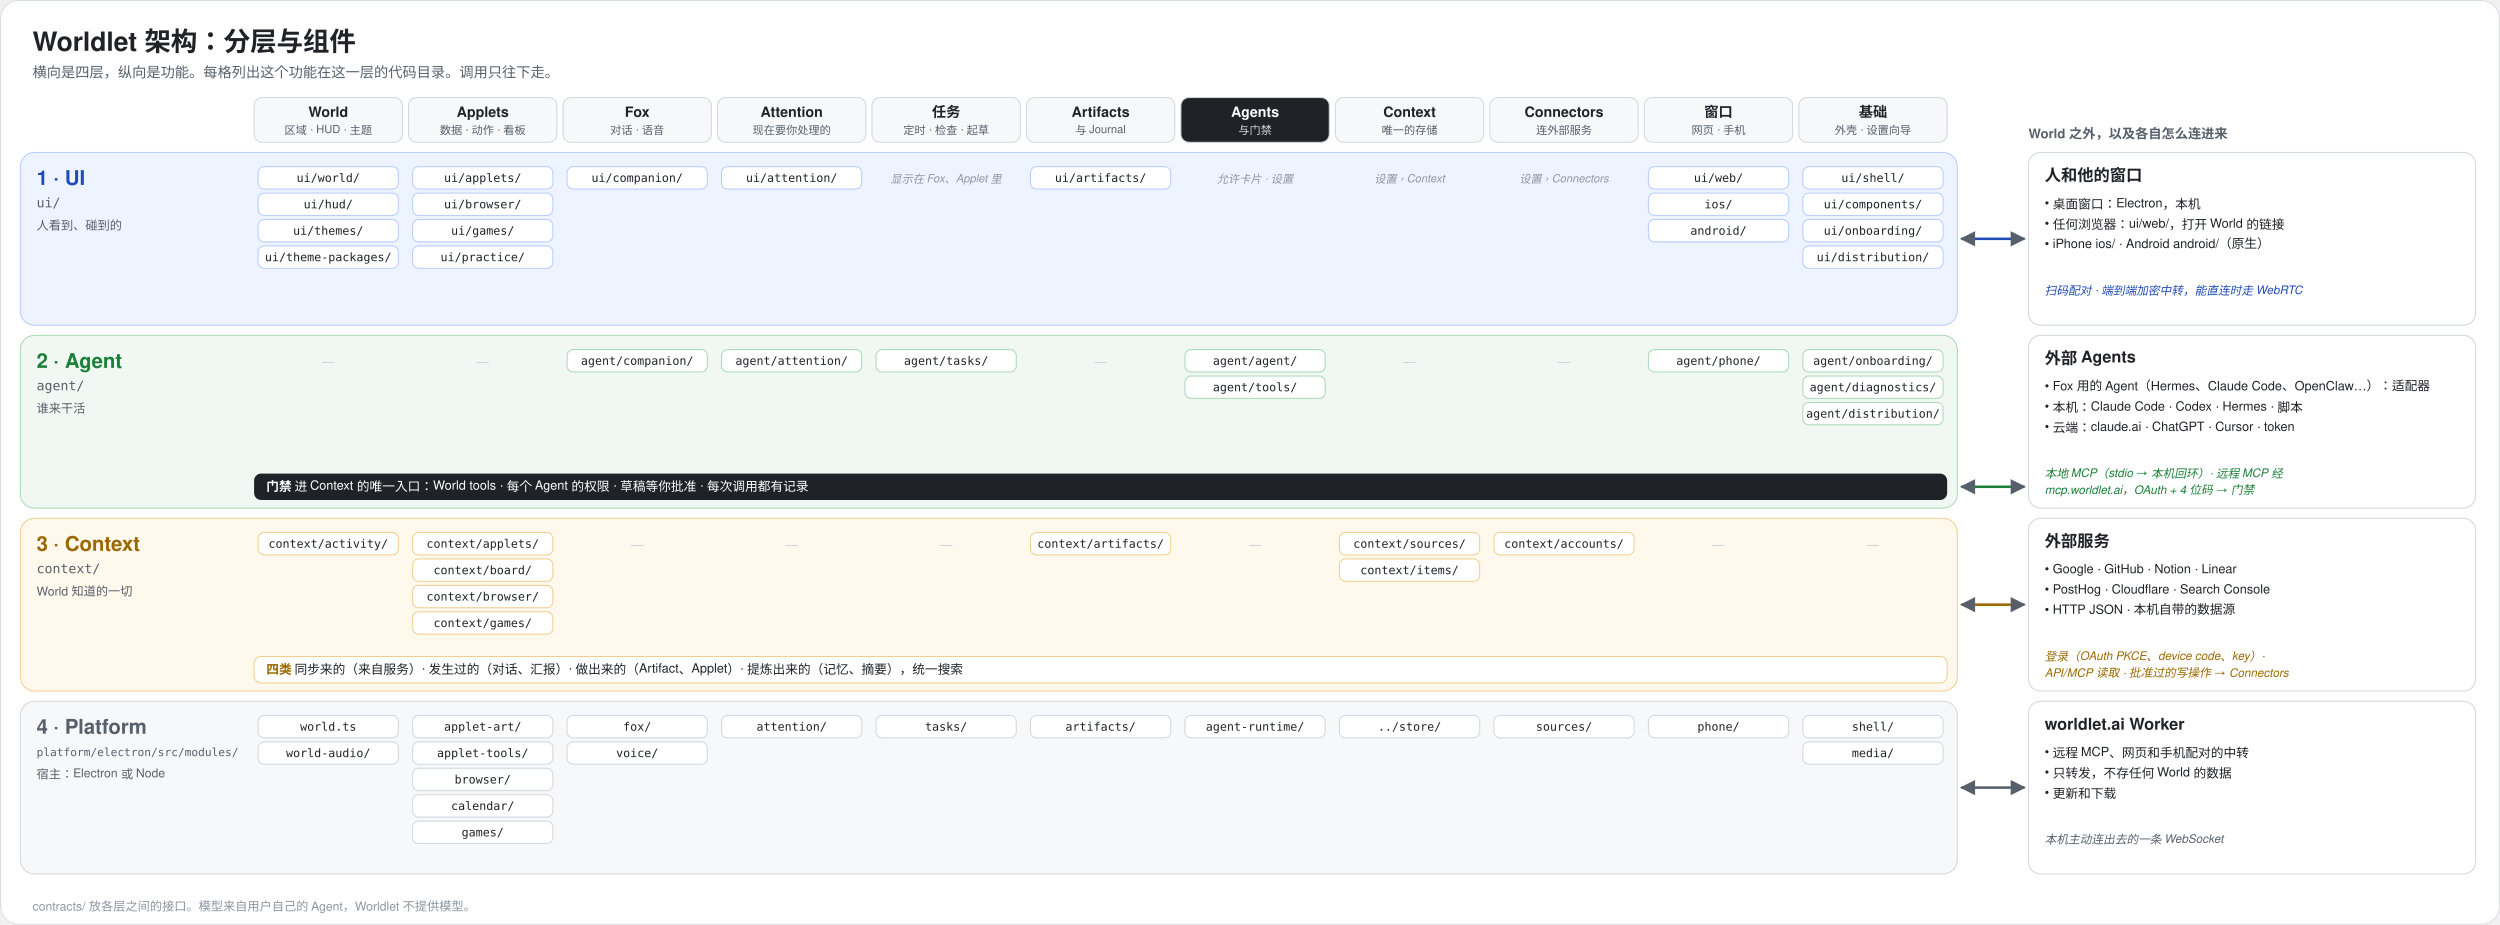
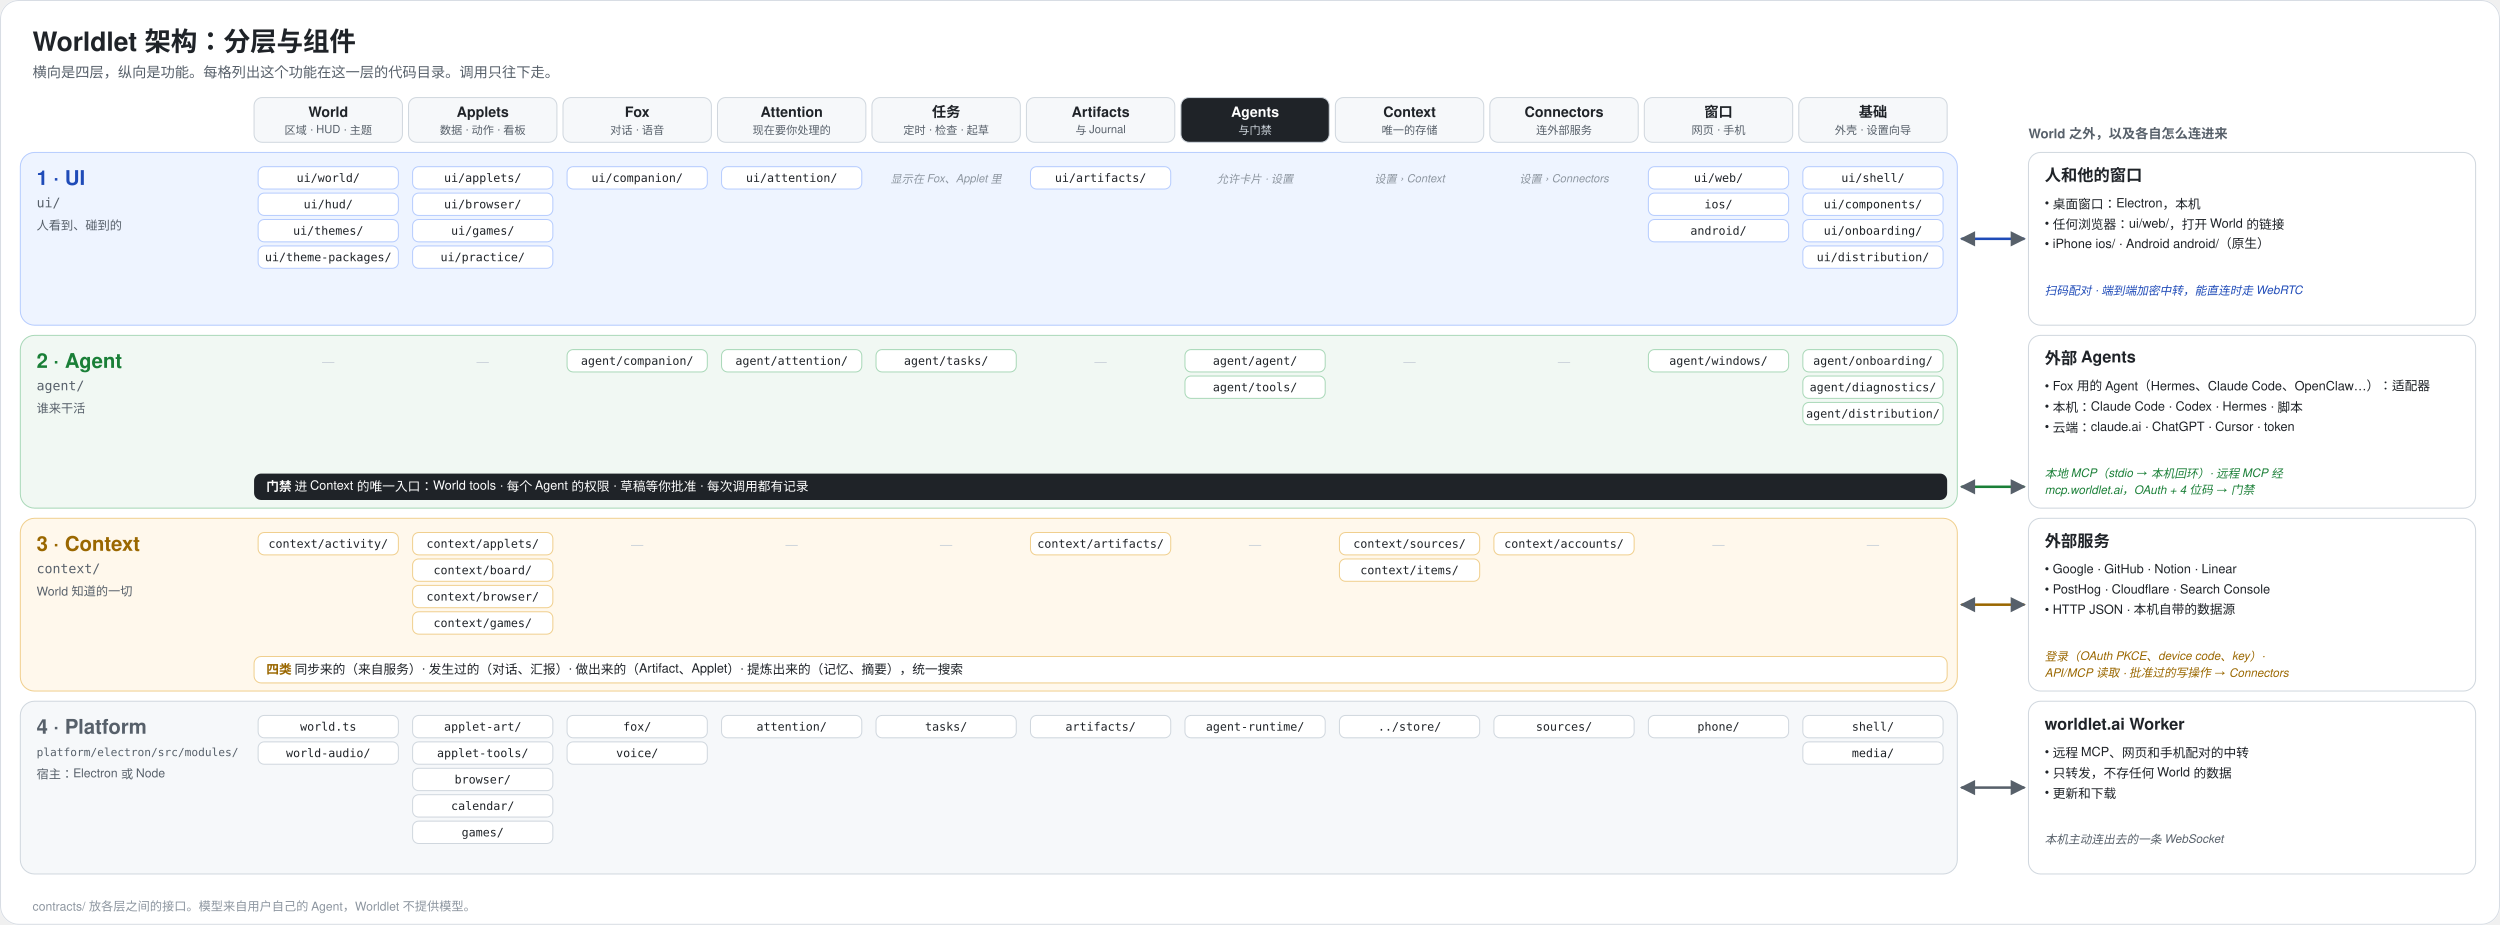
<svg xmlns="http://www.w3.org/2000/svg" width="2460" height="910" viewBox="0 0 2460 910" font-family="-apple-system, 'Segoe UI', Helvetica, Arial, sans-serif">
  <defs>
    <marker id="ar" viewBox="0 0 10 10" refX="9" refY="5" markerWidth="6" markerHeight="6" orient="auto-start-reverse">
      <path d="M0 0L10 5L0 10z" fill="#57606A" />
    </marker>
  </defs>
  <rect width="2460" height="910" rx="18" fill="#FFFFFF" />
  <rect x="0.5" y="0.5" width="2459" height="909" rx="18" fill="none" stroke="#D8DDE4" />
  <text x="32" y="50" font-size="26" font-weight="700" fill="#1F2328">Worldlet 架构：分层与组件</text>
  <text x="32" y="76" font-size="14" fill="#57606A">横向是四层，纵向是功能。每格列出这个功能在这一层的代码目录。调用只往下走。</text>
  <rect x="250" y="96" width="146" height="44" rx="8" fill="#F6F8FA" stroke="#D0D7DE" />
  <text x="323.0" y="115" font-size="14" font-weight="700" text-anchor="middle" fill="#1F2328">World</text>
  <text x="323.0" y="132" font-size="11" text-anchor="middle" fill="#57606A">区域 · HUD · 主题</text>
  <rect x="402" y="96" width="146" height="44" rx="8" fill="#F6F8FA" stroke="#D0D7DE" />
  <text x="475.0" y="115" font-size="14" font-weight="700" text-anchor="middle" fill="#1F2328">Applets</text>
  <text x="475.0" y="132" font-size="11" text-anchor="middle" fill="#57606A">数据 · 动作 · 看板</text>
  <rect x="554" y="96" width="146" height="44" rx="8" fill="#F6F8FA" stroke="#D0D7DE" />
  <text x="627.0" y="115" font-size="14" font-weight="700" text-anchor="middle" fill="#1F2328">Fox</text>
  <text x="627.0" y="132" font-size="11" text-anchor="middle" fill="#57606A">对话 · 语音</text>
  <rect x="706" y="96" width="146" height="44" rx="8" fill="#F6F8FA" stroke="#D0D7DE" />
  <text x="779.0" y="115" font-size="14" font-weight="700" text-anchor="middle" fill="#1F2328">Attention</text>
  <text x="779.0" y="132" font-size="11" text-anchor="middle" fill="#57606A">现在要你处理的</text>
  <rect x="858" y="96" width="146" height="44" rx="8" fill="#F6F8FA" stroke="#D0D7DE" />
  <text x="931.0" y="115" font-size="14" font-weight="700" text-anchor="middle" fill="#1F2328">任务</text>
  <text x="931.0" y="132" font-size="11" text-anchor="middle" fill="#57606A">定时 · 检查 · 起草</text>
  <rect x="1010" y="96" width="146" height="44" rx="8" fill="#F6F8FA" stroke="#D0D7DE" />
  <text x="1083.0" y="115" font-size="14" font-weight="700" text-anchor="middle" fill="#1F2328">Artifacts</text>
  <text x="1083.0" y="132" font-size="11" text-anchor="middle" fill="#57606A">与 Journal</text>
  <rect x="1162" y="96" width="146" height="44" rx="8" fill="#1F2328" stroke="#D0D7DE" />
  <text x="1235.0" y="115" font-size="14" font-weight="700" text-anchor="middle" fill="#FFFFFF">Agents</text>
  <text x="1235.0" y="132" font-size="11" text-anchor="middle" fill="#D0D7DE">与门禁</text>
  <rect x="1314" y="96" width="146" height="44" rx="8" fill="#F6F8FA" stroke="#D0D7DE" />
  <text x="1387.0" y="115" font-size="14" font-weight="700" text-anchor="middle" fill="#1F2328">Context</text>
  <text x="1387.0" y="132" font-size="11" text-anchor="middle" fill="#57606A">唯一的存储</text>
  <rect x="1466" y="96" width="146" height="44" rx="8" fill="#F6F8FA" stroke="#D0D7DE" />
  <text x="1539.0" y="115" font-size="14" font-weight="700" text-anchor="middle" fill="#1F2328">Connectors</text>
  <text x="1539.0" y="132" font-size="11" text-anchor="middle" fill="#57606A">连外部服务</text>
  <rect x="1618" y="96" width="146" height="44" rx="8" fill="#F6F8FA" stroke="#D0D7DE" />
  <text x="1691.0" y="115" font-size="14" font-weight="700" text-anchor="middle" fill="#1F2328">窗口</text>
  <text x="1691.0" y="132" font-size="11" text-anchor="middle" fill="#57606A">网页 · 手机</text>
  <rect x="1770" y="96" width="146" height="44" rx="8" fill="#F6F8FA" stroke="#D0D7DE" />
  <text x="1843.0" y="115" font-size="14" font-weight="700" text-anchor="middle" fill="#1F2328">基础</text>
  <text x="1843.0" y="132" font-size="11" text-anchor="middle" fill="#57606A">外壳 · 设置向导</text>
  <rect x="20" y="150" width="1906" height="170" rx="14" fill="#EEF4FF" stroke="#B6CCFE" />
  <text x="36" y="182" font-size="20" font-weight="800" fill="#1F4BB8">1 · UI</text>
  <text x="36" y="204" font-size="13" font-family="ui-monospace, Menlo, monospace" fill="#57606A">ui/</text>
  <text x="36" y="226" font-size="12" fill="#57606A">人看到、碰到的</text>
  <rect x="254" y="164" width="138" height="22" rx="6" fill="#FFFFFF" stroke="#B6CCFE" />
  <text x="323.0" y="179" font-size="11.5" font-family="ui-monospace, Menlo, monospace" text-anchor="middle" fill="#1F2328">ui/world/</text>
  <rect x="254" y="190" width="138" height="22" rx="6" fill="#FFFFFF" stroke="#B6CCFE" />
  <text x="323.0" y="205" font-size="11.5" font-family="ui-monospace, Menlo, monospace" text-anchor="middle" fill="#1F2328">ui/hud/</text>
  <rect x="254" y="216" width="138" height="22" rx="6" fill="#FFFFFF" stroke="#B6CCFE" />
  <text x="323.0" y="231" font-size="11.5" font-family="ui-monospace, Menlo, monospace" text-anchor="middle" fill="#1F2328">ui/themes/</text>
  <rect x="254" y="242" width="138" height="22" rx="6" fill="#FFFFFF" stroke="#B6CCFE" />
  <text x="323.0" y="257" font-size="11.5" font-family="ui-monospace, Menlo, monospace" text-anchor="middle" fill="#1F2328">ui/theme-packages/</text>
  <rect x="406" y="164" width="138" height="22" rx="6" fill="#FFFFFF" stroke="#B6CCFE" />
  <text x="475.0" y="179" font-size="11.5" font-family="ui-monospace, Menlo, monospace" text-anchor="middle" fill="#1F2328">ui/applets/</text>
  <rect x="406" y="190" width="138" height="22" rx="6" fill="#FFFFFF" stroke="#B6CCFE" />
  <text x="475.0" y="205" font-size="11.5" font-family="ui-monospace, Menlo, monospace" text-anchor="middle" fill="#1F2328">ui/browser/</text>
  <rect x="406" y="216" width="138" height="22" rx="6" fill="#FFFFFF" stroke="#B6CCFE" />
  <text x="475.0" y="231" font-size="11.5" font-family="ui-monospace, Menlo, monospace" text-anchor="middle" fill="#1F2328">ui/games/</text>
  <rect x="406" y="242" width="138" height="22" rx="6" fill="#FFFFFF" stroke="#B6CCFE" />
  <text x="475.0" y="257" font-size="11.5" font-family="ui-monospace, Menlo, monospace" text-anchor="middle" fill="#1F2328">ui/practice/</text>
  <rect x="558" y="164" width="138" height="22" rx="6" fill="#FFFFFF" stroke="#B6CCFE" />
  <text x="627.0" y="179" font-size="11.5" font-family="ui-monospace, Menlo, monospace" text-anchor="middle" fill="#1F2328">ui/companion/</text>
  <rect x="710" y="164" width="138" height="22" rx="6" fill="#FFFFFF" stroke="#B6CCFE" />
  <text x="779.0" y="179" font-size="11.5" font-family="ui-monospace, Menlo, monospace" text-anchor="middle" fill="#1F2328">ui/attention/</text>
  <text x="931.0" y="180" font-size="11" text-anchor="middle" fill="#8C959F" font-style="italic">显示在 Fox、Applet 里</text>
  <rect x="1014" y="164" width="138" height="22" rx="6" fill="#FFFFFF" stroke="#B6CCFE" />
  <text x="1083.0" y="179" font-size="11.5" font-family="ui-monospace, Menlo, monospace" text-anchor="middle" fill="#1F2328">ui/artifacts/</text>
  <text x="1235.0" y="180" font-size="11" text-anchor="middle" fill="#8C959F" font-style="italic">允许卡片 · 设置</text>
  <text x="1387.0" y="180" font-size="11" text-anchor="middle" fill="#8C959F" font-style="italic">设置 › Context</text>
  <text x="1539.0" y="180" font-size="11" text-anchor="middle" fill="#8C959F" font-style="italic">设置 › Connectors</text>
  <rect x="1622" y="164" width="138" height="22" rx="6" fill="#FFFFFF" stroke="#B6CCFE" />
  <text x="1691.0" y="179" font-size="11.5" font-family="ui-monospace, Menlo, monospace" text-anchor="middle" fill="#1F2328">ui/web/</text>
  <rect x="1622" y="190" width="138" height="22" rx="6" fill="#FFFFFF" stroke="#B6CCFE" />
  <text x="1691.0" y="205" font-size="11.5" font-family="ui-monospace, Menlo, monospace" text-anchor="middle" fill="#1F2328">ios/</text>
  <rect x="1622" y="216" width="138" height="22" rx="6" fill="#FFFFFF" stroke="#B6CCFE" />
  <text x="1691.0" y="231" font-size="11.5" font-family="ui-monospace, Menlo, monospace" text-anchor="middle" fill="#1F2328">android/</text>
  <rect x="1774" y="164" width="138" height="22" rx="6" fill="#FFFFFF" stroke="#B6CCFE" />
  <text x="1843.0" y="179" font-size="11.5" font-family="ui-monospace, Menlo, monospace" text-anchor="middle" fill="#1F2328">ui/shell/</text>
  <rect x="1774" y="190" width="138" height="22" rx="6" fill="#FFFFFF" stroke="#B6CCFE" />
  <text x="1843.0" y="205" font-size="11.5" font-family="ui-monospace, Menlo, monospace" text-anchor="middle" fill="#1F2328">ui/components/</text>
  <rect x="1774" y="216" width="138" height="22" rx="6" fill="#FFFFFF" stroke="#B6CCFE" />
  <text x="1843.0" y="231" font-size="11.5" font-family="ui-monospace, Menlo, monospace" text-anchor="middle" fill="#1F2328">ui/onboarding/</text>
  <rect x="1774" y="242" width="138" height="22" rx="6" fill="#FFFFFF" stroke="#B6CCFE" />
  <text x="1843.0" y="257" font-size="11.5" font-family="ui-monospace, Menlo, monospace" text-anchor="middle" fill="#1F2328">ui/distribution/</text>
  <rect x="20" y="330" width="1906" height="170" rx="14" fill="#F1F8F3" stroke="#A9D8B8" />
  <text x="36" y="362" font-size="20" font-weight="800" fill="#1A7F37">2 · Agent</text>
  <text x="36" y="384" font-size="13" font-family="ui-monospace, Menlo, monospace" fill="#57606A">agent/</text>
  <text x="36" y="406" font-size="12" fill="#57606A">谁来干活</text>
  <text x="323.0" y="360" font-size="12" text-anchor="middle" fill="#C9D1D9">—</text>
  <text x="475.0" y="360" font-size="12" text-anchor="middle" fill="#C9D1D9">—</text>
  <rect x="558" y="344" width="138" height="22" rx="6" fill="#FFFFFF" stroke="#A9D8B8" />
  <text x="627.0" y="359" font-size="11.5" font-family="ui-monospace, Menlo, monospace" text-anchor="middle" fill="#1F2328">agent/companion/</text>
  <rect x="710" y="344" width="138" height="22" rx="6" fill="#FFFFFF" stroke="#A9D8B8" />
  <text x="779.0" y="359" font-size="11.5" font-family="ui-monospace, Menlo, monospace" text-anchor="middle" fill="#1F2328">agent/attention/</text>
  <rect x="862" y="344" width="138" height="22" rx="6" fill="#FFFFFF" stroke="#A9D8B8" />
  <text x="931.0" y="359" font-size="11.5" font-family="ui-monospace, Menlo, monospace" text-anchor="middle" fill="#1F2328">agent/tasks/</text>
  <text x="1083.0" y="360" font-size="12" text-anchor="middle" fill="#C9D1D9">—</text>
  <rect x="1166" y="344" width="138" height="22" rx="6" fill="#FFFFFF" stroke="#A9D8B8" />
  <text x="1235.0" y="359" font-size="11.5" font-family="ui-monospace, Menlo, monospace" text-anchor="middle" fill="#1F2328">agent/agent/</text>
  <rect x="1166" y="370" width="138" height="22" rx="6" fill="#FFFFFF" stroke="#A9D8B8" />
  <text x="1235.0" y="385" font-size="11.5" font-family="ui-monospace, Menlo, monospace" text-anchor="middle" fill="#1F2328">agent/tools/</text>
  <text x="1387.0" y="360" font-size="12" text-anchor="middle" fill="#C9D1D9">—</text>
  <text x="1539.0" y="360" font-size="12" text-anchor="middle" fill="#C9D1D9">—</text>
  <rect x="1622" y="344" width="138" height="22" rx="6" fill="#FFFFFF" stroke="#A9D8B8" />
-   <text x="1691.0" y="359" font-size="11.5" font-family="ui-monospace, Menlo, monospace" text-anchor="middle" fill="#1F2328">agent/phone/</text>
+   <text x="1691.0" y="359" font-size="11.5" font-family="ui-monospace, Menlo, monospace" text-anchor="middle" fill="#1F2328">agent/windows/</text>
  <rect x="1774" y="344" width="138" height="22" rx="6" fill="#FFFFFF" stroke="#A9D8B8" />
  <text x="1843.0" y="359" font-size="11.5" font-family="ui-monospace, Menlo, monospace" text-anchor="middle" fill="#1F2328">agent/onboarding/</text>
  <rect x="1774" y="370" width="138" height="22" rx="6" fill="#FFFFFF" stroke="#A9D8B8" />
  <text x="1843.0" y="385" font-size="11.5" font-family="ui-monospace, Menlo, monospace" text-anchor="middle" fill="#1F2328">agent/diagnostics/</text>
  <rect x="1774" y="396" width="138" height="22" rx="6" fill="#FFFFFF" stroke="#A9D8B8" />
  <text x="1843.0" y="411" font-size="11.5" font-family="ui-monospace, Menlo, monospace" text-anchor="middle" fill="#1F2328">agent/distribution/</text>
  <rect x="250" y="466" width="1666" height="26" rx="7" fill="#1F2328" />
  <text x="262" y="483" font-size="12.5" fill="#FFFFFF">
    <tspan font-weight="800">门禁</tspan>  进 Context 的唯一入口：World tools · 每个 Agent 的权限 · 草稿等你批准 · 每次调用都有记录</text>
  <rect x="20" y="510" width="1906" height="170" rx="14" fill="#FFF8EC" stroke="#F0CF8E" />
  <text x="36" y="542" font-size="20" font-weight="800" fill="#9A6700">3 · Context</text>
  <text x="36" y="564" font-size="13" font-family="ui-monospace, Menlo, monospace" fill="#57606A">context/</text>
  <text x="36" y="586" font-size="12" fill="#57606A">World 知道的一切</text>
  <rect x="254" y="524" width="138" height="22" rx="6" fill="#FFFFFF" stroke="#F0CF8E" />
  <text x="323.0" y="539" font-size="11.5" font-family="ui-monospace, Menlo, monospace" text-anchor="middle" fill="#1F2328">context/activity/</text>
  <rect x="406" y="524" width="138" height="22" rx="6" fill="#FFFFFF" stroke="#F0CF8E" />
  <text x="475.0" y="539" font-size="11.5" font-family="ui-monospace, Menlo, monospace" text-anchor="middle" fill="#1F2328">context/applets/</text>
  <rect x="406" y="550" width="138" height="22" rx="6" fill="#FFFFFF" stroke="#F0CF8E" />
  <text x="475.0" y="565" font-size="11.5" font-family="ui-monospace, Menlo, monospace" text-anchor="middle" fill="#1F2328">context/board/</text>
  <rect x="406" y="576" width="138" height="22" rx="6" fill="#FFFFFF" stroke="#F0CF8E" />
  <text x="475.0" y="591" font-size="11.5" font-family="ui-monospace, Menlo, monospace" text-anchor="middle" fill="#1F2328">context/browser/</text>
  <rect x="406" y="602" width="138" height="22" rx="6" fill="#FFFFFF" stroke="#F0CF8E" />
  <text x="475.0" y="617" font-size="11.5" font-family="ui-monospace, Menlo, monospace" text-anchor="middle" fill="#1F2328">context/games/</text>
  <text x="627.0" y="540" font-size="12" text-anchor="middle" fill="#C9D1D9">—</text>
  <text x="779.0" y="540" font-size="12" text-anchor="middle" fill="#C9D1D9">—</text>
  <text x="931.0" y="540" font-size="12" text-anchor="middle" fill="#C9D1D9">—</text>
  <rect x="1014" y="524" width="138" height="22" rx="6" fill="#FFFFFF" stroke="#F0CF8E" />
  <text x="1083.0" y="539" font-size="11.5" font-family="ui-monospace, Menlo, monospace" text-anchor="middle" fill="#1F2328">context/artifacts/</text>
  <text x="1235.0" y="540" font-size="12" text-anchor="middle" fill="#C9D1D9">—</text>
  <rect x="1318" y="524" width="138" height="22" rx="6" fill="#FFFFFF" stroke="#F0CF8E" />
  <text x="1387.0" y="539" font-size="11.5" font-family="ui-monospace, Menlo, monospace" text-anchor="middle" fill="#1F2328">context/sources/</text>
  <rect x="1318" y="550" width="138" height="22" rx="6" fill="#FFFFFF" stroke="#F0CF8E" />
  <text x="1387.0" y="565" font-size="11.5" font-family="ui-monospace, Menlo, monospace" text-anchor="middle" fill="#1F2328">context/items/</text>
  <rect x="1470" y="524" width="138" height="22" rx="6" fill="#FFFFFF" stroke="#F0CF8E" />
  <text x="1539.0" y="539" font-size="11.5" font-family="ui-monospace, Menlo, monospace" text-anchor="middle" fill="#1F2328">context/accounts/</text>
  <text x="1691.0" y="540" font-size="12" text-anchor="middle" fill="#C9D1D9">—</text>
  <text x="1843.0" y="540" font-size="12" text-anchor="middle" fill="#C9D1D9">—</text>
  <rect x="250" y="646" width="1666" height="26" rx="7" fill="#FFFFFF" stroke="#F0CF8E" />
  <text x="262" y="663" font-size="12.5" fill="#1F2328">
    <tspan font-weight="800" fill="#9A6700">四类</tspan>  同步来的（来自服务）· 发生过的（对话、汇报）· 做出来的（Artifact、Applet）· 提炼出来的（记忆、摘要），统一搜索</text>
  <rect x="20" y="690" width="1906" height="170" rx="14" fill="#F6F8FA" stroke="#D0D7DE" />
  <text x="36" y="722" font-size="20" font-weight="800" fill="#57606A">4 · Platform</text>
  <text x="36" y="744" font-size="11" font-family="ui-monospace, Menlo, monospace" fill="#57606A">platform/electron/src/modules/</text>
  <text x="36" y="766" font-size="12" fill="#57606A">宿主：Electron 或 Node</text>
  <rect x="254" y="704" width="138" height="22" rx="6" fill="#FFFFFF" stroke="#D0D7DE" />
  <text x="323.0" y="719" font-size="11.5" font-family="ui-monospace, Menlo, monospace" text-anchor="middle" fill="#1F2328">world.ts</text>
  <rect x="254" y="730" width="138" height="22" rx="6" fill="#FFFFFF" stroke="#D0D7DE" />
  <text x="323.0" y="745" font-size="11.5" font-family="ui-monospace, Menlo, monospace" text-anchor="middle" fill="#1F2328">world-audio/</text>
  <rect x="406" y="704" width="138" height="22" rx="6" fill="#FFFFFF" stroke="#D0D7DE" />
  <text x="475.0" y="719" font-size="11.5" font-family="ui-monospace, Menlo, monospace" text-anchor="middle" fill="#1F2328">applet-art/</text>
  <rect x="406" y="730" width="138" height="22" rx="6" fill="#FFFFFF" stroke="#D0D7DE" />
  <text x="475.0" y="745" font-size="11.5" font-family="ui-monospace, Menlo, monospace" text-anchor="middle" fill="#1F2328">applet-tools/</text>
  <rect x="406" y="756" width="138" height="22" rx="6" fill="#FFFFFF" stroke="#D0D7DE" />
  <text x="475.0" y="771" font-size="11.5" font-family="ui-monospace, Menlo, monospace" text-anchor="middle" fill="#1F2328">browser/</text>
  <rect x="406" y="782" width="138" height="22" rx="6" fill="#FFFFFF" stroke="#D0D7DE" />
  <text x="475.0" y="797" font-size="11.5" font-family="ui-monospace, Menlo, monospace" text-anchor="middle" fill="#1F2328">calendar/</text>
  <rect x="406" y="808" width="138" height="22" rx="6" fill="#FFFFFF" stroke="#D0D7DE" />
  <text x="475.0" y="823" font-size="11.5" font-family="ui-monospace, Menlo, monospace" text-anchor="middle" fill="#1F2328">games/</text>
  <rect x="558" y="704" width="138" height="22" rx="6" fill="#FFFFFF" stroke="#D0D7DE" />
  <text x="627.0" y="719" font-size="11.5" font-family="ui-monospace, Menlo, monospace" text-anchor="middle" fill="#1F2328">fox/</text>
  <rect x="558" y="730" width="138" height="22" rx="6" fill="#FFFFFF" stroke="#D0D7DE" />
  <text x="627.0" y="745" font-size="11.5" font-family="ui-monospace, Menlo, monospace" text-anchor="middle" fill="#1F2328">voice/</text>
  <rect x="710" y="704" width="138" height="22" rx="6" fill="#FFFFFF" stroke="#D0D7DE" />
  <text x="779.0" y="719" font-size="11.5" font-family="ui-monospace, Menlo, monospace" text-anchor="middle" fill="#1F2328">attention/</text>
  <rect x="862" y="704" width="138" height="22" rx="6" fill="#FFFFFF" stroke="#D0D7DE" />
  <text x="931.0" y="719" font-size="11.5" font-family="ui-monospace, Menlo, monospace" text-anchor="middle" fill="#1F2328">tasks/</text>
  <rect x="1014" y="704" width="138" height="22" rx="6" fill="#FFFFFF" stroke="#D0D7DE" />
  <text x="1083.0" y="719" font-size="11.5" font-family="ui-monospace, Menlo, monospace" text-anchor="middle" fill="#1F2328">artifacts/</text>
  <rect x="1166" y="704" width="138" height="22" rx="6" fill="#FFFFFF" stroke="#D0D7DE" />
  <text x="1235.0" y="719" font-size="11.5" font-family="ui-monospace, Menlo, monospace" text-anchor="middle" fill="#1F2328">agent-runtime/</text>
  <rect x="1318" y="704" width="138" height="22" rx="6" fill="#FFFFFF" stroke="#D0D7DE" />
  <text x="1387.0" y="719" font-size="11.5" font-family="ui-monospace, Menlo, monospace" text-anchor="middle" fill="#1F2328">../store/</text>
  <rect x="1470" y="704" width="138" height="22" rx="6" fill="#FFFFFF" stroke="#D0D7DE" />
  <text x="1539.0" y="719" font-size="11.5" font-family="ui-monospace, Menlo, monospace" text-anchor="middle" fill="#1F2328">sources/</text>
  <rect x="1622" y="704" width="138" height="22" rx="6" fill="#FFFFFF" stroke="#D0D7DE" />
  <text x="1691.0" y="719" font-size="11.5" font-family="ui-monospace, Menlo, monospace" text-anchor="middle" fill="#1F2328">phone/</text>
  <rect x="1774" y="704" width="138" height="22" rx="6" fill="#FFFFFF" stroke="#D0D7DE" />
  <text x="1843.0" y="719" font-size="11.5" font-family="ui-monospace, Menlo, monospace" text-anchor="middle" fill="#1F2328">shell/</text>
  <rect x="1774" y="730" width="138" height="22" rx="6" fill="#FFFFFF" stroke="#D0D7DE" />
  <text x="1843.0" y="745" font-size="11.5" font-family="ui-monospace, Menlo, monospace" text-anchor="middle" fill="#1F2328">media/</text>
  <text x="1996" y="136" font-size="13" font-weight="700" fill="#57606A">World 之外，以及各自怎么连进来</text>
  <rect x="1996" y="150" width="440" height="170" rx="12" fill="#FFFFFF" stroke="#D0D7DE" />
  <text x="2012" y="178" font-size="16" font-weight="700" fill="#1F2328">人和他的窗口</text>
  <text x="2012" y="204" font-size="12.5" fill="#1F2328">• 桌面窗口：Electron，本机</text>
  <text x="2012" y="224" font-size="12.5" fill="#1F2328">• 任何浏览器：ui/web/，打开 World 的链接</text>
  <text x="2012" y="244" font-size="12.5" fill="#1F2328">• iPhone ios/ · Android android/（原生）</text>
  <text x="2012" y="290" font-size="11.5" fill="#1F4BB8" font-style="italic">扫码配对 · 端到端加密中转，能直连时走 WebRTC</text>
  <line x1="1992" y1="235.0" x2="1930" y2="235.0" stroke="#1F4BB8" stroke-width="2.5" marker-start="url(#ar)" marker-end="url(#ar)" />
  <rect x="1996" y="330" width="440" height="170" rx="12" fill="#FFFFFF" stroke="#D0D7DE" />
  <text x="2012" y="358" font-size="16" font-weight="700" fill="#1F2328">外部 Agents</text>
  <text x="2012" y="384" font-size="12.5" fill="#1F2328">• Fox 用的 Agent（Hermes、Claude Code、OpenClaw…）：适配器</text>
  <text x="2012" y="404" font-size="12.5" fill="#1F2328">• 本机：Claude Code · Codex · Hermes · 脚本</text>
  <text x="2012" y="424" font-size="12.5" fill="#1F2328">• 云端：claude.ai · ChatGPT · Cursor · token</text>
  <text x="2012" y="470" font-size="11.5" fill="#1A7F37" font-style="italic">本地 MCP（stdio → 本机回环）· 远程 MCP 经</text>
  <text x="2012" y="486" font-size="11.5" fill="#1A7F37" font-style="italic">mcp.worldlet.ai，OAuth + 4 位码 → 门禁</text>
  <line x1="1992" y1="479" x2="1930" y2="479" stroke="#1A7F37" stroke-width="2.5" marker-start="url(#ar)" marker-end="url(#ar)" />
  <rect x="1996" y="510" width="440" height="170" rx="12" fill="#FFFFFF" stroke="#D0D7DE" />
  <text x="2012" y="538" font-size="16" font-weight="700" fill="#1F2328">外部服务</text>
  <text x="2012" y="564" font-size="12.5" fill="#1F2328">• Google · GitHub · Notion · Linear</text>
  <text x="2012" y="584" font-size="12.5" fill="#1F2328">• PostHog · Cloudflare · Search Console</text>
  <text x="2012" y="604" font-size="12.5" fill="#1F2328">• HTTP JSON · 本机自带的数据源</text>
  <text x="2012" y="650" font-size="11.5" fill="#9A6700" font-style="italic">登录（OAuth PKCE、device code、key）·</text>
  <text x="2012" y="666" font-size="11.5" fill="#9A6700" font-style="italic">API/MCP 读取 · 批准过的写操作 → Connectors</text>
  <line x1="1992" y1="595.0" x2="1930" y2="595.0" stroke="#9A6700" stroke-width="2.5" marker-start="url(#ar)" marker-end="url(#ar)" />
  <rect x="1996" y="690" width="440" height="170" rx="12" fill="#FFFFFF" stroke="#D0D7DE" />
  <text x="2012" y="718" font-size="16" font-weight="700" fill="#1F2328">worldlet.ai Worker</text>
  <text x="2012" y="744" font-size="12.5" fill="#1F2328">• 远程 MCP、网页和手机配对的中转</text>
  <text x="2012" y="764" font-size="12.5" fill="#1F2328">• 只转发，不存任何 World 的数据</text>
  <text x="2012" y="784" font-size="12.5" fill="#1F2328">• 更新和下载</text>
  <text x="2012" y="830" font-size="11.5" fill="#57606A" font-style="italic">本机主动连出去的一条 WebSocket</text>
  <line x1="1992" y1="775.0" x2="1930" y2="775.0" stroke="#57606A" stroke-width="2.5" marker-start="url(#ar)" marker-end="url(#ar)" />
  <text x="32" y="896" font-size="12" fill="#8C959F">contracts/ 放各层之间的接口。模型来自用户自己的 Agent，Worldlet 不提供模型。</text>
</svg>
